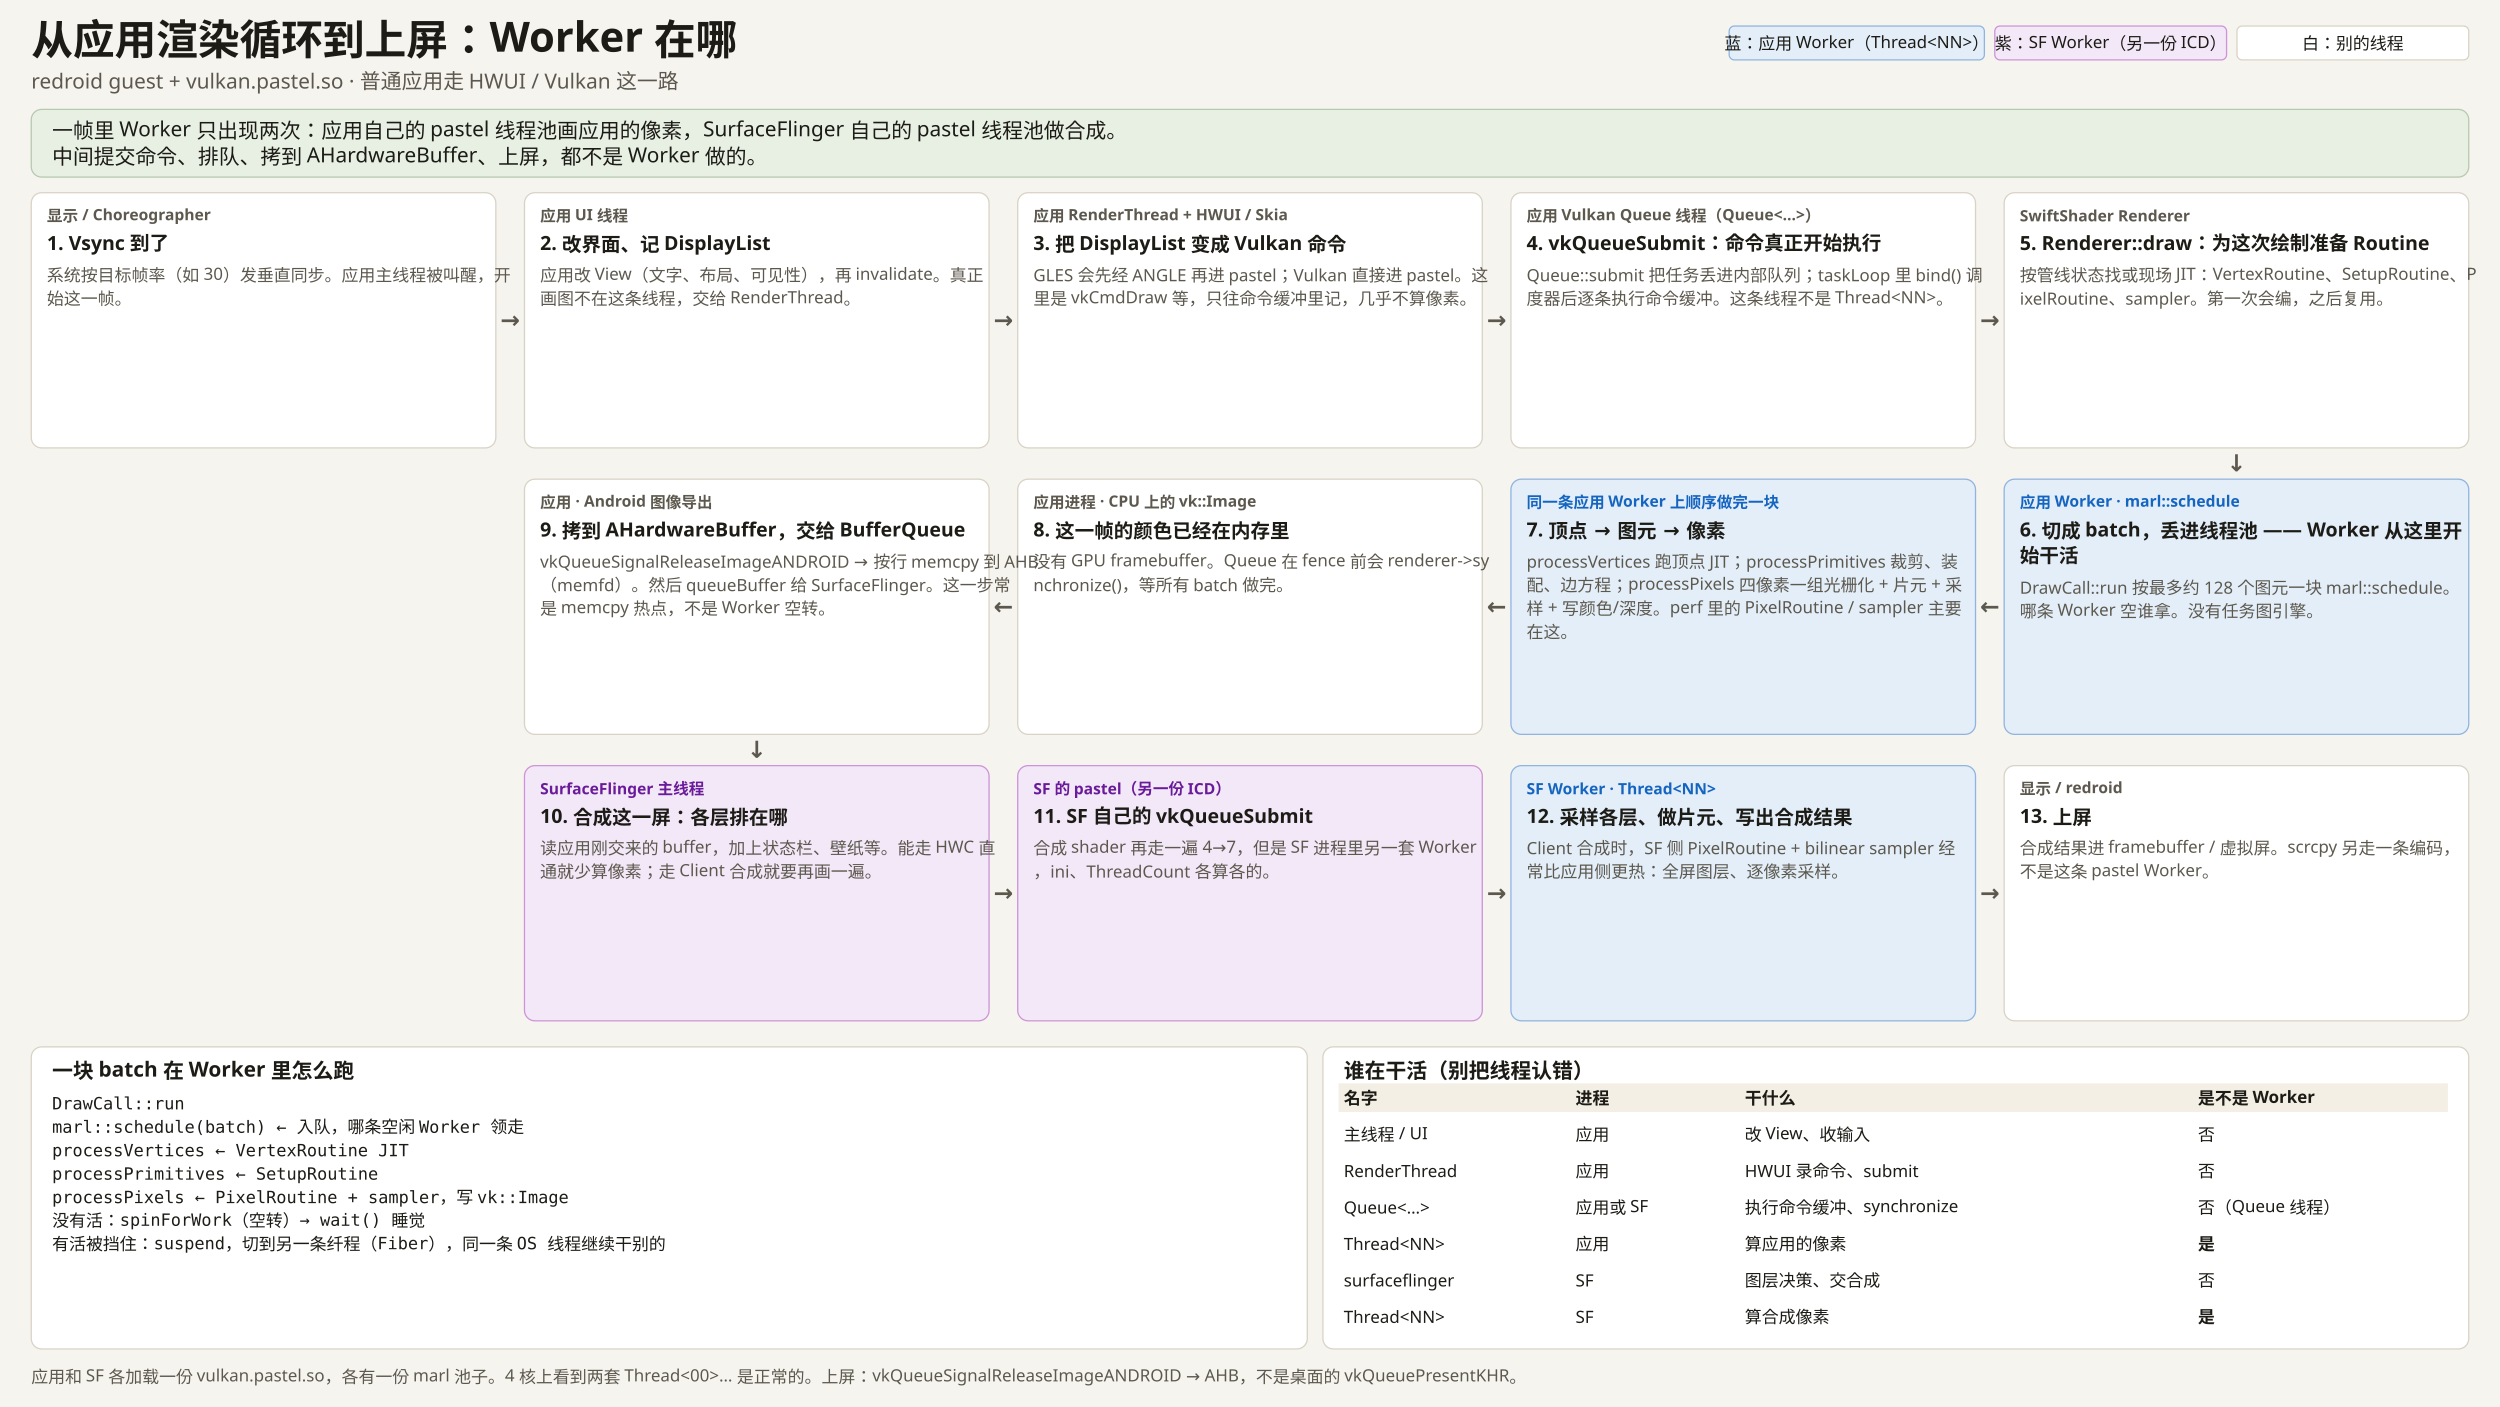
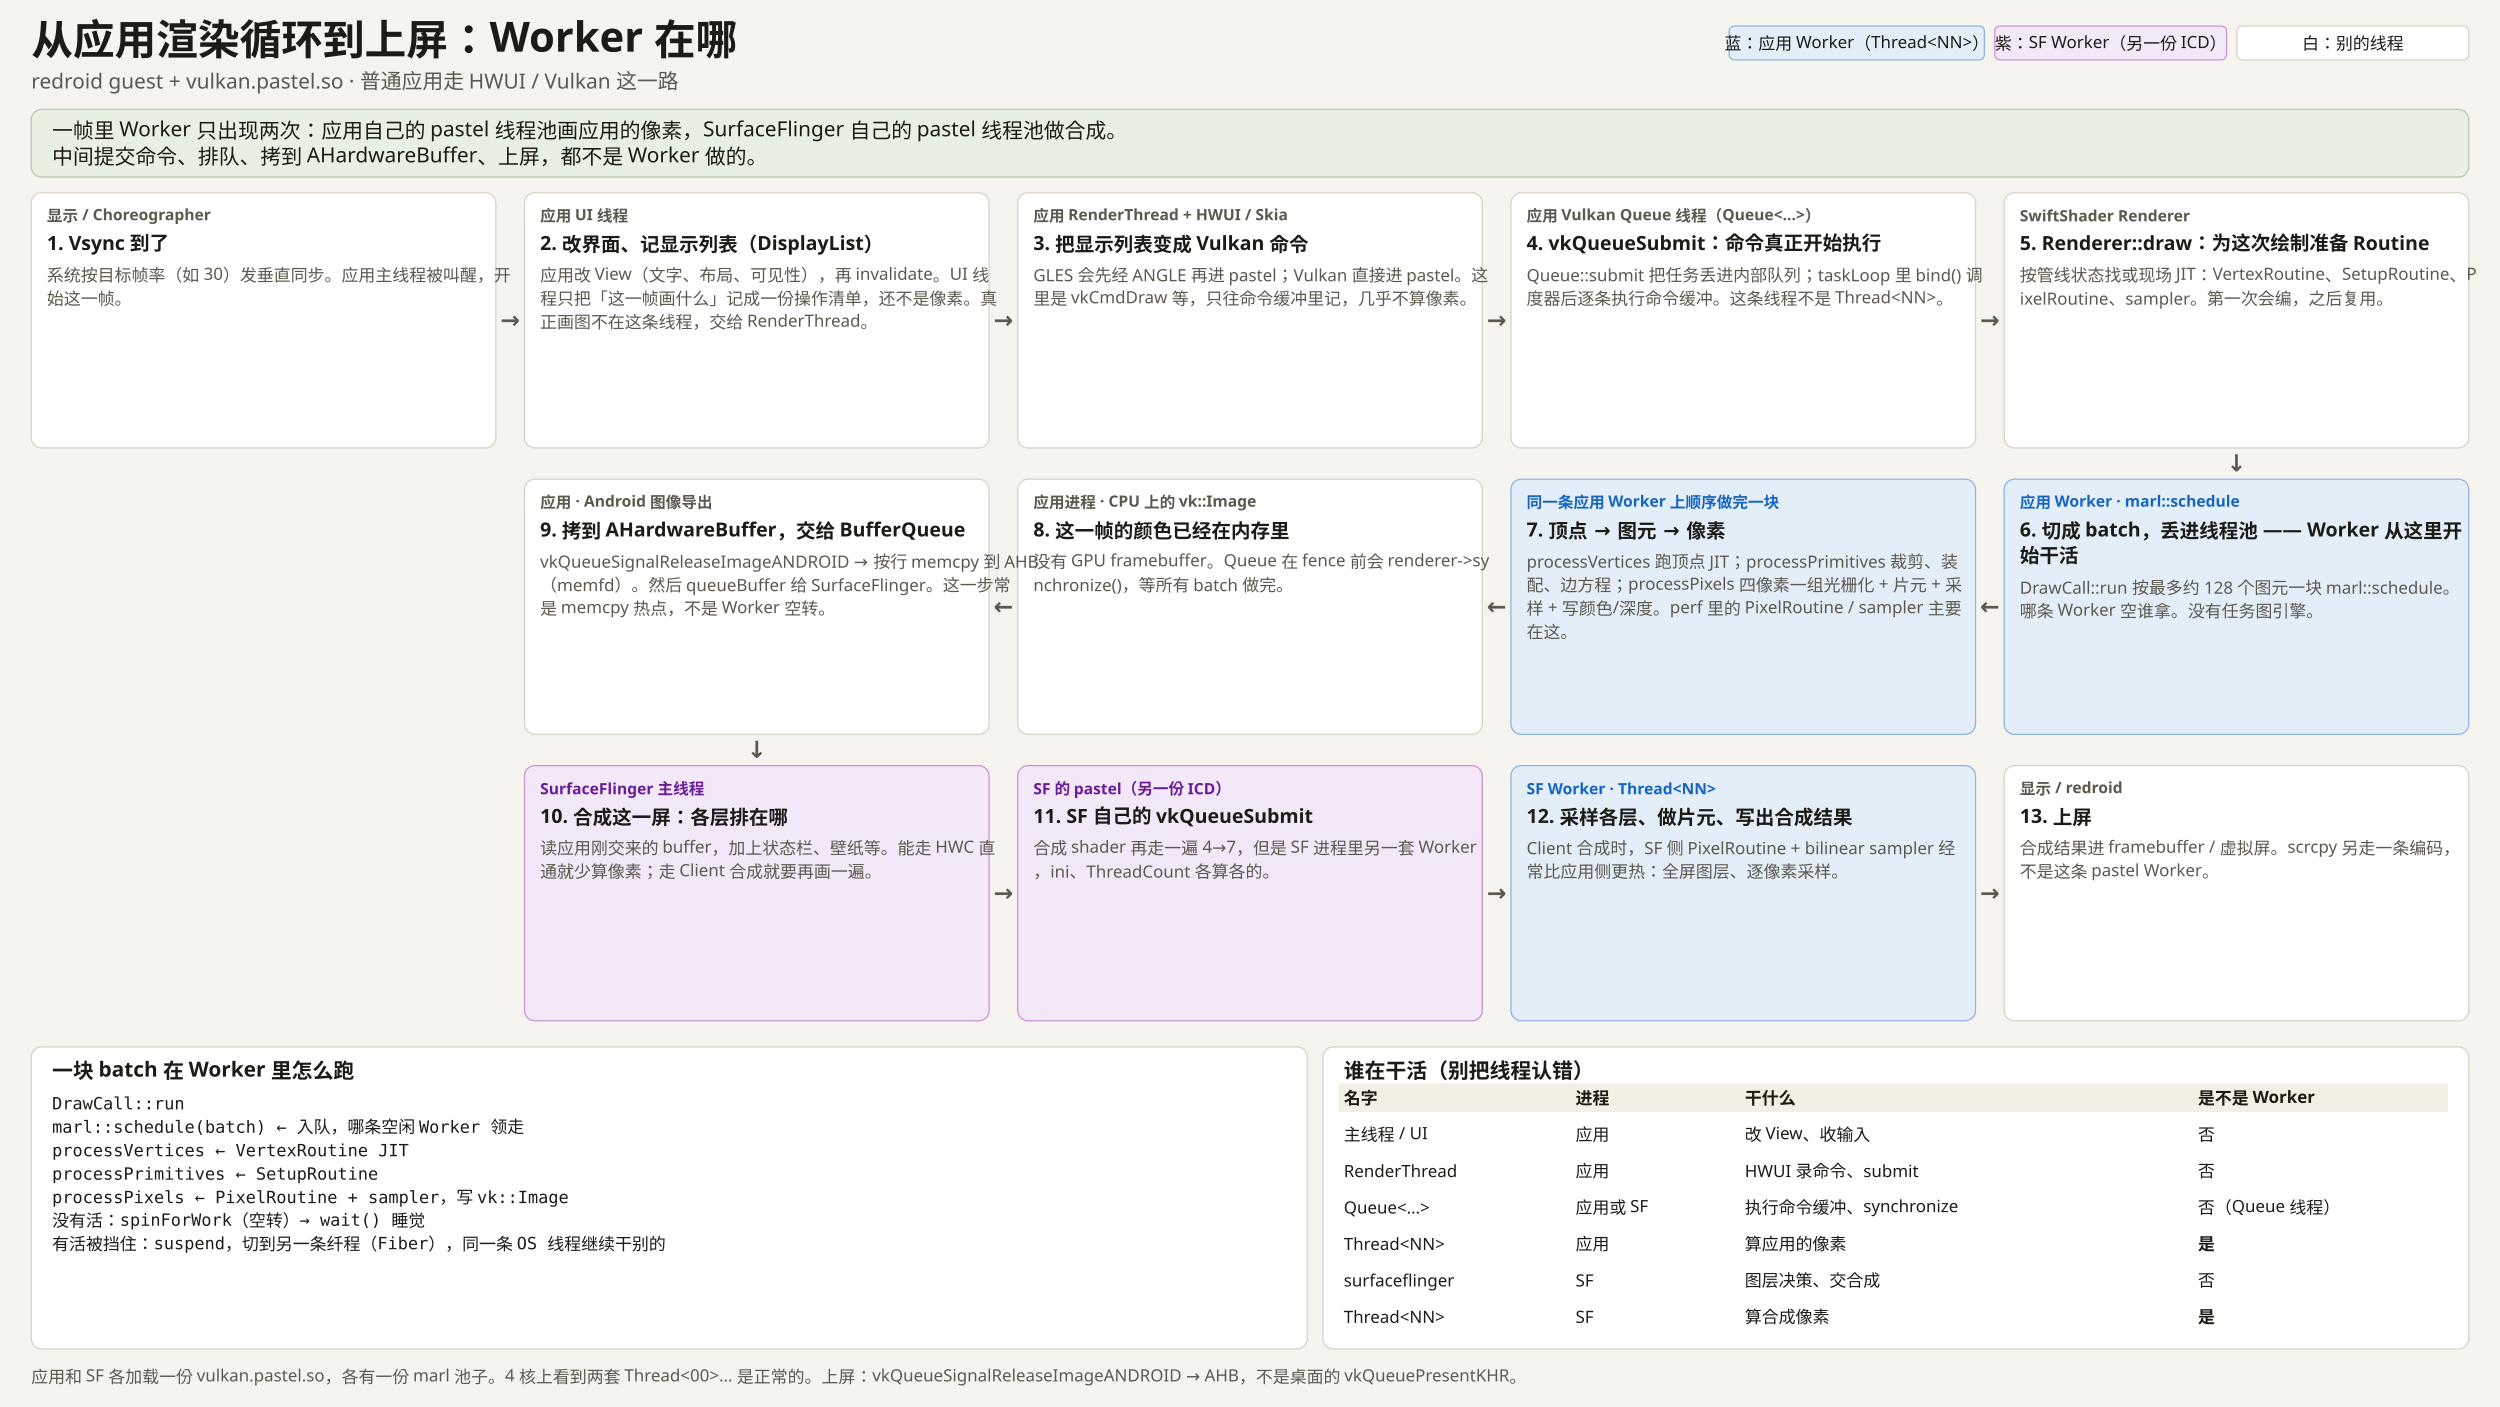
<svg xmlns="http://www.w3.org/2000/svg" viewBox="0 0 1920 1080" width="1920" height="1080" role="img">
  <rect width="1920" height="1080" fill="#f6f4ef" />
  <text x="24" y="42" font-family="sans-serif" font-size="32" font-weight="700" fill="#1c1b16">从应用渲染循环到上屏：Worker 在哪</text>
  <text x="24" y="68" font-family="sans-serif" font-size="16" fill="#5c584e">redroid guest + vulkan.pastel.so · 普通应用走 HWUI / Vulkan 这一路</text>
  <rect x="1328" y="20" width="196" height="26" rx="4" fill="#e3eef9" stroke="#90b4e0" />
  <text x="1426" y="38" text-anchor="middle" font-family="sans-serif" font-size="13" fill="#1c1b16">蓝：应用 Worker（Thread&lt;NN&gt;）</text>
  <rect x="1532" y="20" width="178" height="26" rx="4" fill="#f3e8f8" stroke="#ce93d8" />
  <text x="1621" y="38" text-anchor="middle" font-family="sans-serif" font-size="13" fill="#1c1b16">紫：SF Worker（另一份 ICD）</text>
  <rect x="1718" y="20" width="178" height="26" rx="4" fill="#ffffff" stroke="#d9d3c5" />
  <text x="1807" y="38" text-anchor="middle" font-family="sans-serif" font-size="13" fill="#1c1b16">白：别的线程</text>
  <rect x="24" y="84" width="1872" height="52" rx="8" fill="#e8f0e4" stroke="#b7c9b0" />
  <text x="40" y="106" font-family="sans-serif" font-size="16" fill="#1c1b16">一帧里 Worker 只出现两次：应用自己的 pastel 线程池画应用的像素，SurfaceFlinger 自己的 pastel 线程池做合成。</text>
  <text x="40" y="126" font-family="sans-serif" font-size="16" fill="#1c1b16">中间提交命令、排队、拷到 AHardwareBuffer、上屏，都不是 Worker 做的。</text>
  <rect x="24.0" y="148" width="356.8" height="196" rx="8" fill="#ffffff" stroke="#d9d3c5" />
  <text x="36.0" y="170" font-family="sans-serif" font-size="12" font-weight="700" fill="#5c584e">显示 / Choreographer</text>
  <text x="36.0" y="192" font-family="sans-serif" font-size="15" font-weight="700" fill="#1c1b16">1. Vsync 到了</text>
  <text x="36.0" y="216" font-family="sans-serif" font-size="13" fill="#5c584e">系统按目标帧率（如 30）发垂直同步。应用主线程被叫醒，开</text>
  <text x="36.0" y="234" font-family="sans-serif" font-size="13" fill="#5c584e">始这一帧。</text>
  <text x="391.8" y="252.0" text-anchor="middle" font-family="sans-serif" font-size="18" font-weight="700" fill="#5c584e">→</text>
  <rect x="402.8" y="148" width="356.8" height="196" rx="8" fill="#ffffff" stroke="#d9d3c5" />
  <text x="414.8" y="170" font-family="sans-serif" font-size="12" font-weight="700" fill="#5c584e">应用 UI 线程</text>
-   <text x="414.8" y="192" font-family="sans-serif" font-size="15" font-weight="700" fill="#1c1b16">2. 改界面、记 DisplayList</text>
-   <text x="414.8" y="216" font-family="sans-serif" font-size="13" fill="#5c584e">应用改 View（文字、布局、可见性），再 invalidate。真正</text>
-   <text x="414.8" y="234" font-family="sans-serif" font-size="13" fill="#5c584e">画图不在这条线程，交给 RenderThread。</text>
+   <text x="414.8" y="192" font-family="sans-serif" font-size="15" font-weight="700" fill="#1c1b16">2. 改界面、记显示列表（DisplayList）</text>
+   <text x="414.8" y="216" font-family="sans-serif" font-size="13" fill="#5c584e">应用改 View（文字、布局、可见性），再 invalidate。UI 线</text>
+   <text x="414.8" y="234" font-family="sans-serif" font-size="13" fill="#5c584e">程只把「这一帧画什么」记成一份操作清单，还不是像素。真</text>
+   <text x="414.8" y="252" font-family="sans-serif" font-size="13" fill="#5c584e">正画图不在这条线程，交给 RenderThread。</text>
  <text x="770.6" y="252.0" text-anchor="middle" font-family="sans-serif" font-size="18" font-weight="700" fill="#5c584e">→</text>
  <rect x="781.6" y="148" width="356.8" height="196" rx="8" fill="#ffffff" stroke="#d9d3c5" />
  <text x="793.6" y="170" font-family="sans-serif" font-size="12" font-weight="700" fill="#5c584e">应用 RenderThread + HWUI / Skia</text>
-   <text x="793.6" y="192" font-family="sans-serif" font-size="15" font-weight="700" fill="#1c1b16">3. 把 DisplayList 变成 Vulkan 命令</text>
+   <text x="793.6" y="192" font-family="sans-serif" font-size="15" font-weight="700" fill="#1c1b16">3. 把显示列表变成 Vulkan 命令</text>
  <text x="793.6" y="216" font-family="sans-serif" font-size="13" fill="#5c584e">GLES 会先经 ANGLE 再进 pastel；Vulkan 直接进 pastel。这</text>
  <text x="793.6" y="234" font-family="sans-serif" font-size="13" fill="#5c584e">里是 vkCmdDraw 等，只往命令缓冲里记，几乎不算像素。</text>
  <text x="1149.4" y="252.0" text-anchor="middle" font-family="sans-serif" font-size="18" font-weight="700" fill="#5c584e">→</text>
  <rect x="1160.4" y="148" width="356.8" height="196" rx="8" fill="#ffffff" stroke="#d9d3c5" />
  <text x="1172.4" y="170" font-family="sans-serif" font-size="12" font-weight="700" fill="#5c584e">应用 Vulkan Queue 线程（Queue&lt;…&gt;）</text>
  <text x="1172.4" y="192" font-family="sans-serif" font-size="15" font-weight="700" fill="#1c1b16">4. vkQueueSubmit：命令真正开始执行</text>
  <text x="1172.4" y="216" font-family="sans-serif" font-size="13" fill="#5c584e">Queue::submit 把任务丢进内部队列；taskLoop 里 bind() 调</text>
  <text x="1172.4" y="234" font-family="sans-serif" font-size="13" fill="#5c584e">度器后逐条执行命令缓冲。这条线程不是 Thread&lt;NN&gt;。</text>
  <text x="1528.2" y="252.0" text-anchor="middle" font-family="sans-serif" font-size="18" font-weight="700" fill="#5c584e">→</text>
  <rect x="1539.2" y="148" width="356.8" height="196" rx="8" fill="#ffffff" stroke="#d9d3c5" />
  <text x="1551.2" y="170" font-family="sans-serif" font-size="12" font-weight="700" fill="#5c584e">SwiftShader Renderer</text>
  <text x="1551.2" y="192" font-family="sans-serif" font-size="15" font-weight="700" fill="#1c1b16">5. Renderer::draw：为这次绘制准备 Routine</text>
  <text x="1551.2" y="216" font-family="sans-serif" font-size="13" fill="#5c584e">按管线状态找或现场 JIT：VertexRoutine、SetupRoutine、P</text>
  <text x="1551.2" y="234" font-family="sans-serif" font-size="13" fill="#5c584e">ixelRoutine、sampler。第一次会编，之后复用。</text>
  <text x="1717.6" y="362.0" text-anchor="middle" font-family="sans-serif" font-size="18" font-weight="700" fill="#5c584e">↓</text>
  <rect x="1539.2" y="368" width="356.8" height="196" rx="8" fill="#e3eef9" stroke="#90b4e0" />
  <text x="1551.2" y="390" font-family="sans-serif" font-size="12" font-weight="700" fill="#1565c0">应用 Worker · marl::schedule</text>
  <text x="1551.2" y="412" font-family="sans-serif" font-size="15" font-weight="700" fill="#1c1b16">6. 切成 batch，丢进线程池 —— Worker 从这里开</text>
  <text x="1551.2" y="432" font-family="sans-serif" font-size="15" font-weight="700" fill="#1c1b16">始干活</text>
  <text x="1551.2" y="456" font-family="sans-serif" font-size="13" fill="#5c584e">DrawCall::run 按最多约 128 个图元一块 marl::schedule。</text>
  <text x="1551.2" y="474" font-family="sans-serif" font-size="13" fill="#5c584e">哪条 Worker 空谁拿。没有任务图引擎。</text>
  <rect x="1160.4" y="368" width="356.8" height="196" rx="8" fill="#e3eef9" stroke="#90b4e0" />
  <text x="1172.4" y="390" font-family="sans-serif" font-size="12" font-weight="700" fill="#1565c0">同一条应用 Worker 上顺序做完一块</text>
  <text x="1172.4" y="412" font-family="sans-serif" font-size="15" font-weight="700" fill="#1c1b16">7. 顶点 → 图元 → 像素</text>
  <text x="1172.4" y="436" font-family="sans-serif" font-size="13" fill="#5c584e">processVertices 跑顶点 JIT；processPrimitives 裁剪、装</text>
  <text x="1172.4" y="454" font-family="sans-serif" font-size="13" fill="#5c584e">配、边方程；processPixels 四像素一组光栅化 + 片元 + 采</text>
  <text x="1172.4" y="472" font-family="sans-serif" font-size="13" fill="#5c584e">样 + 写颜色/深度。perf 里的 PixelRoutine / sampler 主要</text>
  <text x="1172.4" y="490" font-family="sans-serif" font-size="13" fill="#5c584e">在这。</text>
  <rect x="781.6" y="368" width="356.8" height="196" rx="8" fill="#ffffff" stroke="#d9d3c5" />
  <text x="793.6" y="390" font-family="sans-serif" font-size="12" font-weight="700" fill="#5c584e">应用进程 · CPU 上的 vk::Image</text>
  <text x="793.6" y="412" font-family="sans-serif" font-size="15" font-weight="700" fill="#1c1b16">8. 这一帧的颜色已经在内存里</text>
  <text x="793.6" y="436" font-family="sans-serif" font-size="13" fill="#5c584e">没有 GPU framebuffer。Queue 在 fence 前会 renderer-&gt;sy</text>
  <text x="793.6" y="454" font-family="sans-serif" font-size="13" fill="#5c584e">nchronize()，等所有 batch 做完。</text>
  <rect x="402.8" y="368" width="356.8" height="196" rx="8" fill="#ffffff" stroke="#d9d3c5" />
  <text x="414.8" y="390" font-family="sans-serif" font-size="12" font-weight="700" fill="#5c584e">应用 · Android 图像导出</text>
  <text x="414.8" y="412" font-family="sans-serif" font-size="15" font-weight="700" fill="#1c1b16">9. 拷到 AHardwareBuffer，交给 BufferQueue</text>
  <text x="414.8" y="436" font-family="sans-serif" font-size="13" fill="#5c584e">vkQueueSignalReleaseImageANDROID → 按行 memcpy 到 AHB</text>
  <text x="414.8" y="454" font-family="sans-serif" font-size="13" fill="#5c584e">（memfd）。然后 queueBuffer 给 SurfaceFlinger。这一步常</text>
  <text x="414.8" y="472" font-family="sans-serif" font-size="13" fill="#5c584e">是 memcpy 热点，不是 Worker 空转。</text>
  <text x="1528.2" y="472.0" text-anchor="middle" font-family="sans-serif" font-size="18" font-weight="700" fill="#5c584e">←</text>
  <text x="1149.4" y="472.0" text-anchor="middle" font-family="sans-serif" font-size="18" font-weight="700" fill="#5c584e">←</text>
  <text x="770.6" y="472.0" text-anchor="middle" font-family="sans-serif" font-size="18" font-weight="700" fill="#5c584e">←</text>
  <text x="581.2" y="582.0" text-anchor="middle" font-family="sans-serif" font-size="18" font-weight="700" fill="#5c584e">↓</text>
  <rect x="402.8" y="588" width="356.8" height="196" rx="8" fill="#f3e8f8" stroke="#ce93d8" />
  <text x="414.8" y="610" font-family="sans-serif" font-size="12" font-weight="700" fill="#6a1b9a">SurfaceFlinger 主线程</text>
  <text x="414.8" y="632" font-family="sans-serif" font-size="15" font-weight="700" fill="#1c1b16">10. 合成这一屏：各层排在哪</text>
  <text x="414.8" y="656" font-family="sans-serif" font-size="13" fill="#5c584e">读应用刚交来的 buffer，加上状态栏、壁纸等。能走 HWC 直</text>
  <text x="414.8" y="674" font-family="sans-serif" font-size="13" fill="#5c584e">通就少算像素；走 Client 合成就要再画一遍。</text>
  <text x="770.6" y="692.0" text-anchor="middle" font-family="sans-serif" font-size="18" font-weight="700" fill="#5c584e">→</text>
  <rect x="781.6" y="588" width="356.8" height="196" rx="8" fill="#f3e8f8" stroke="#ce93d8" />
  <text x="793.6" y="610" font-family="sans-serif" font-size="12" font-weight="700" fill="#6a1b9a">SF 的 pastel（另一份 ICD）</text>
  <text x="793.6" y="632" font-family="sans-serif" font-size="15" font-weight="700" fill="#1c1b16">11. SF 自己的 vkQueueSubmit</text>
  <text x="793.6" y="656" font-family="sans-serif" font-size="13" fill="#5c584e">合成 shader 再走一遍 4→7，但是 SF 进程里另一套 Worker</text>
  <text x="793.6" y="674" font-family="sans-serif" font-size="13" fill="#5c584e">，ini、ThreadCount 各算各的。</text>
  <text x="1149.4" y="692.0" text-anchor="middle" font-family="sans-serif" font-size="18" font-weight="700" fill="#5c584e">→</text>
  <rect x="1160.4" y="588" width="356.8" height="196" rx="8" fill="#e3eef9" stroke="#90b4e0" />
  <text x="1172.4" y="610" font-family="sans-serif" font-size="12" font-weight="700" fill="#1565c0">SF Worker · Thread&lt;NN&gt;</text>
  <text x="1172.4" y="632" font-family="sans-serif" font-size="15" font-weight="700" fill="#1c1b16">12. 采样各层、做片元、写出合成结果</text>
  <text x="1172.4" y="656" font-family="sans-serif" font-size="13" fill="#5c584e">Client 合成时，SF 侧 PixelRoutine + bilinear sampler 经</text>
  <text x="1172.4" y="674" font-family="sans-serif" font-size="13" fill="#5c584e">常比应用侧更热：全屏图层、逐像素采样。</text>
  <text x="1528.2" y="692.0" text-anchor="middle" font-family="sans-serif" font-size="18" font-weight="700" fill="#5c584e">→</text>
  <rect x="1539.2" y="588" width="356.8" height="196" rx="8" fill="#ffffff" stroke="#d9d3c5" />
  <text x="1551.2" y="610" font-family="sans-serif" font-size="12" font-weight="700" fill="#5c584e">显示 / redroid</text>
  <text x="1551.2" y="632" font-family="sans-serif" font-size="15" font-weight="700" fill="#1c1b16">13. 上屏</text>
  <text x="1551.2" y="656" font-family="sans-serif" font-size="13" fill="#5c584e">合成结果进 framebuffer / 虚拟屏。scrcpy 另走一条编码，</text>
  <text x="1551.2" y="674" font-family="sans-serif" font-size="13" fill="#5c584e">不是这条 pastel Worker。</text>
  <rect x="24" y="804" width="980" height="232" rx="8" fill="#ffffff" stroke="#d9d3c5" />
  <text x="40" y="828" font-family="sans-serif" font-size="16" font-weight="700" fill="#1c1b16">一块 batch 在 Worker 里怎么跑</text>
  <text x="40" y="852" font-family="monospace" font-size="13" fill="#1c1b16">DrawCall::run</text>
  <text x="40" y="870" font-family="monospace" font-size="13" fill="#1c1b16">  marl::schedule(batch)     ← 入队，哪条空闲 Worker 领走</text>
  <text x="40" y="888" font-family="monospace" font-size="13" fill="#1c1b16">    processVertices         ← VertexRoutine JIT</text>
  <text x="40" y="906" font-family="monospace" font-size="13" fill="#1c1b16">    processPrimitives       ← SetupRoutine</text>
  <text x="40" y="924" font-family="monospace" font-size="13" fill="#1c1b16">    processPixels           ← PixelRoutine + sampler，写 vk::Image</text>
  <text x="40" y="942" font-family="monospace" font-size="13" fill="#1c1b16">没有活：spinForWork（空转）→ wait() 睡觉</text>
  <text x="40" y="960" font-family="monospace" font-size="13" fill="#1c1b16">有活被挡住：suspend，切到另一条纤程（Fiber），同一条 OS 线程继续干别的</text>
  <rect x="1016" y="804" width="880" height="232" rx="8" fill="#ffffff" stroke="#d9d3c5" />
  <text x="1032" y="828" font-family="sans-serif" font-size="16" font-weight="700" fill="#1c1b16">谁在干活（别把线程认错）</text>
  <rect x="1028" y="832" width="852" height="22" fill="#f3efe4" />
  <text x="1032" y="848" font-family="sans-serif" font-size="13" font-weight="700" fill="#1c1b16">名字</text>
  <text x="1210" y="848" font-family="sans-serif" font-size="13" font-weight="700" fill="#1c1b16">进程</text>
  <text x="1340" y="848" font-family="sans-serif" font-size="13" font-weight="700" fill="#1c1b16">干什么</text>
  <text x="1688" y="848" font-family="sans-serif" font-size="13" font-weight="700" fill="#1c1b16">是不是 Worker</text>
  <text x="1032" y="876" font-family="sans-serif" font-size="13" font-weight="400" fill="#1c1b16">主线程 / UI</text>
  <text x="1210" y="876" font-family="sans-serif" font-size="13" font-weight="400" fill="#1c1b16">应用</text>
  <text x="1340" y="876" font-family="sans-serif" font-size="13" font-weight="400" fill="#1c1b16">改 View、收输入</text>
  <text x="1688" y="876" font-family="sans-serif" font-size="13" font-weight="400" fill="#1c1b16">否</text>
  <text x="1032" y="904" font-family="sans-serif" font-size="13" font-weight="400" fill="#1c1b16">RenderThread</text>
  <text x="1210" y="904" font-family="sans-serif" font-size="13" font-weight="400" fill="#1c1b16">应用</text>
  <text x="1340" y="904" font-family="sans-serif" font-size="13" font-weight="400" fill="#1c1b16">HWUI 录命令、submit</text>
  <text x="1688" y="904" font-family="sans-serif" font-size="13" font-weight="400" fill="#1c1b16">否</text>
  <text x="1032" y="932" font-family="sans-serif" font-size="13" font-weight="400" fill="#1c1b16">Queue&lt;…&gt;</text>
  <text x="1210" y="932" font-family="sans-serif" font-size="13" font-weight="400" fill="#1c1b16">应用或 SF</text>
  <text x="1340" y="932" font-family="sans-serif" font-size="13" font-weight="400" fill="#1c1b16">执行命令缓冲、synchronize</text>
  <text x="1688" y="932" font-family="sans-serif" font-size="13" font-weight="400" fill="#1c1b16">否（Queue 线程）</text>
  <text x="1032" y="960" font-family="sans-serif" font-size="13" font-weight="400" fill="#1c1b16">Thread&lt;NN&gt;</text>
  <text x="1210" y="960" font-family="sans-serif" font-size="13" font-weight="400" fill="#1c1b16">应用</text>
  <text x="1340" y="960" font-family="sans-serif" font-size="13" font-weight="400" fill="#1c1b16">算应用的像素</text>
  <text x="1688" y="960" font-family="sans-serif" font-size="13" font-weight="700" fill="#1c1b16">是</text>
  <text x="1032" y="988" font-family="sans-serif" font-size="13" font-weight="400" fill="#1c1b16">surfaceflinger</text>
  <text x="1210" y="988" font-family="sans-serif" font-size="13" font-weight="400" fill="#1c1b16">SF</text>
  <text x="1340" y="988" font-family="sans-serif" font-size="13" font-weight="400" fill="#1c1b16">图层决策、交合成</text>
  <text x="1688" y="988" font-family="sans-serif" font-size="13" font-weight="400" fill="#1c1b16">否</text>
  <text x="1032" y="1016" font-family="sans-serif" font-size="13" font-weight="400" fill="#1c1b16">Thread&lt;NN&gt;</text>
  <text x="1210" y="1016" font-family="sans-serif" font-size="13" font-weight="400" fill="#1c1b16">SF</text>
  <text x="1340" y="1016" font-family="sans-serif" font-size="13" font-weight="400" fill="#1c1b16">算合成像素</text>
  <text x="1688" y="1016" font-family="sans-serif" font-size="13" font-weight="700" fill="#1c1b16">是</text>
  <text x="24" y="1062" font-family="sans-serif" font-size="13" fill="#5c584e">应用和 SF 各加载一份 vulkan.pastel.so，各有一份 marl 池子。4 核上看到两套 Thread&lt;00&gt;… 是正常的。上屏：vkQueueSignalReleaseImageANDROID → AHB，不是桌面的 vkQueuePresentKHR。</text>
</svg>
